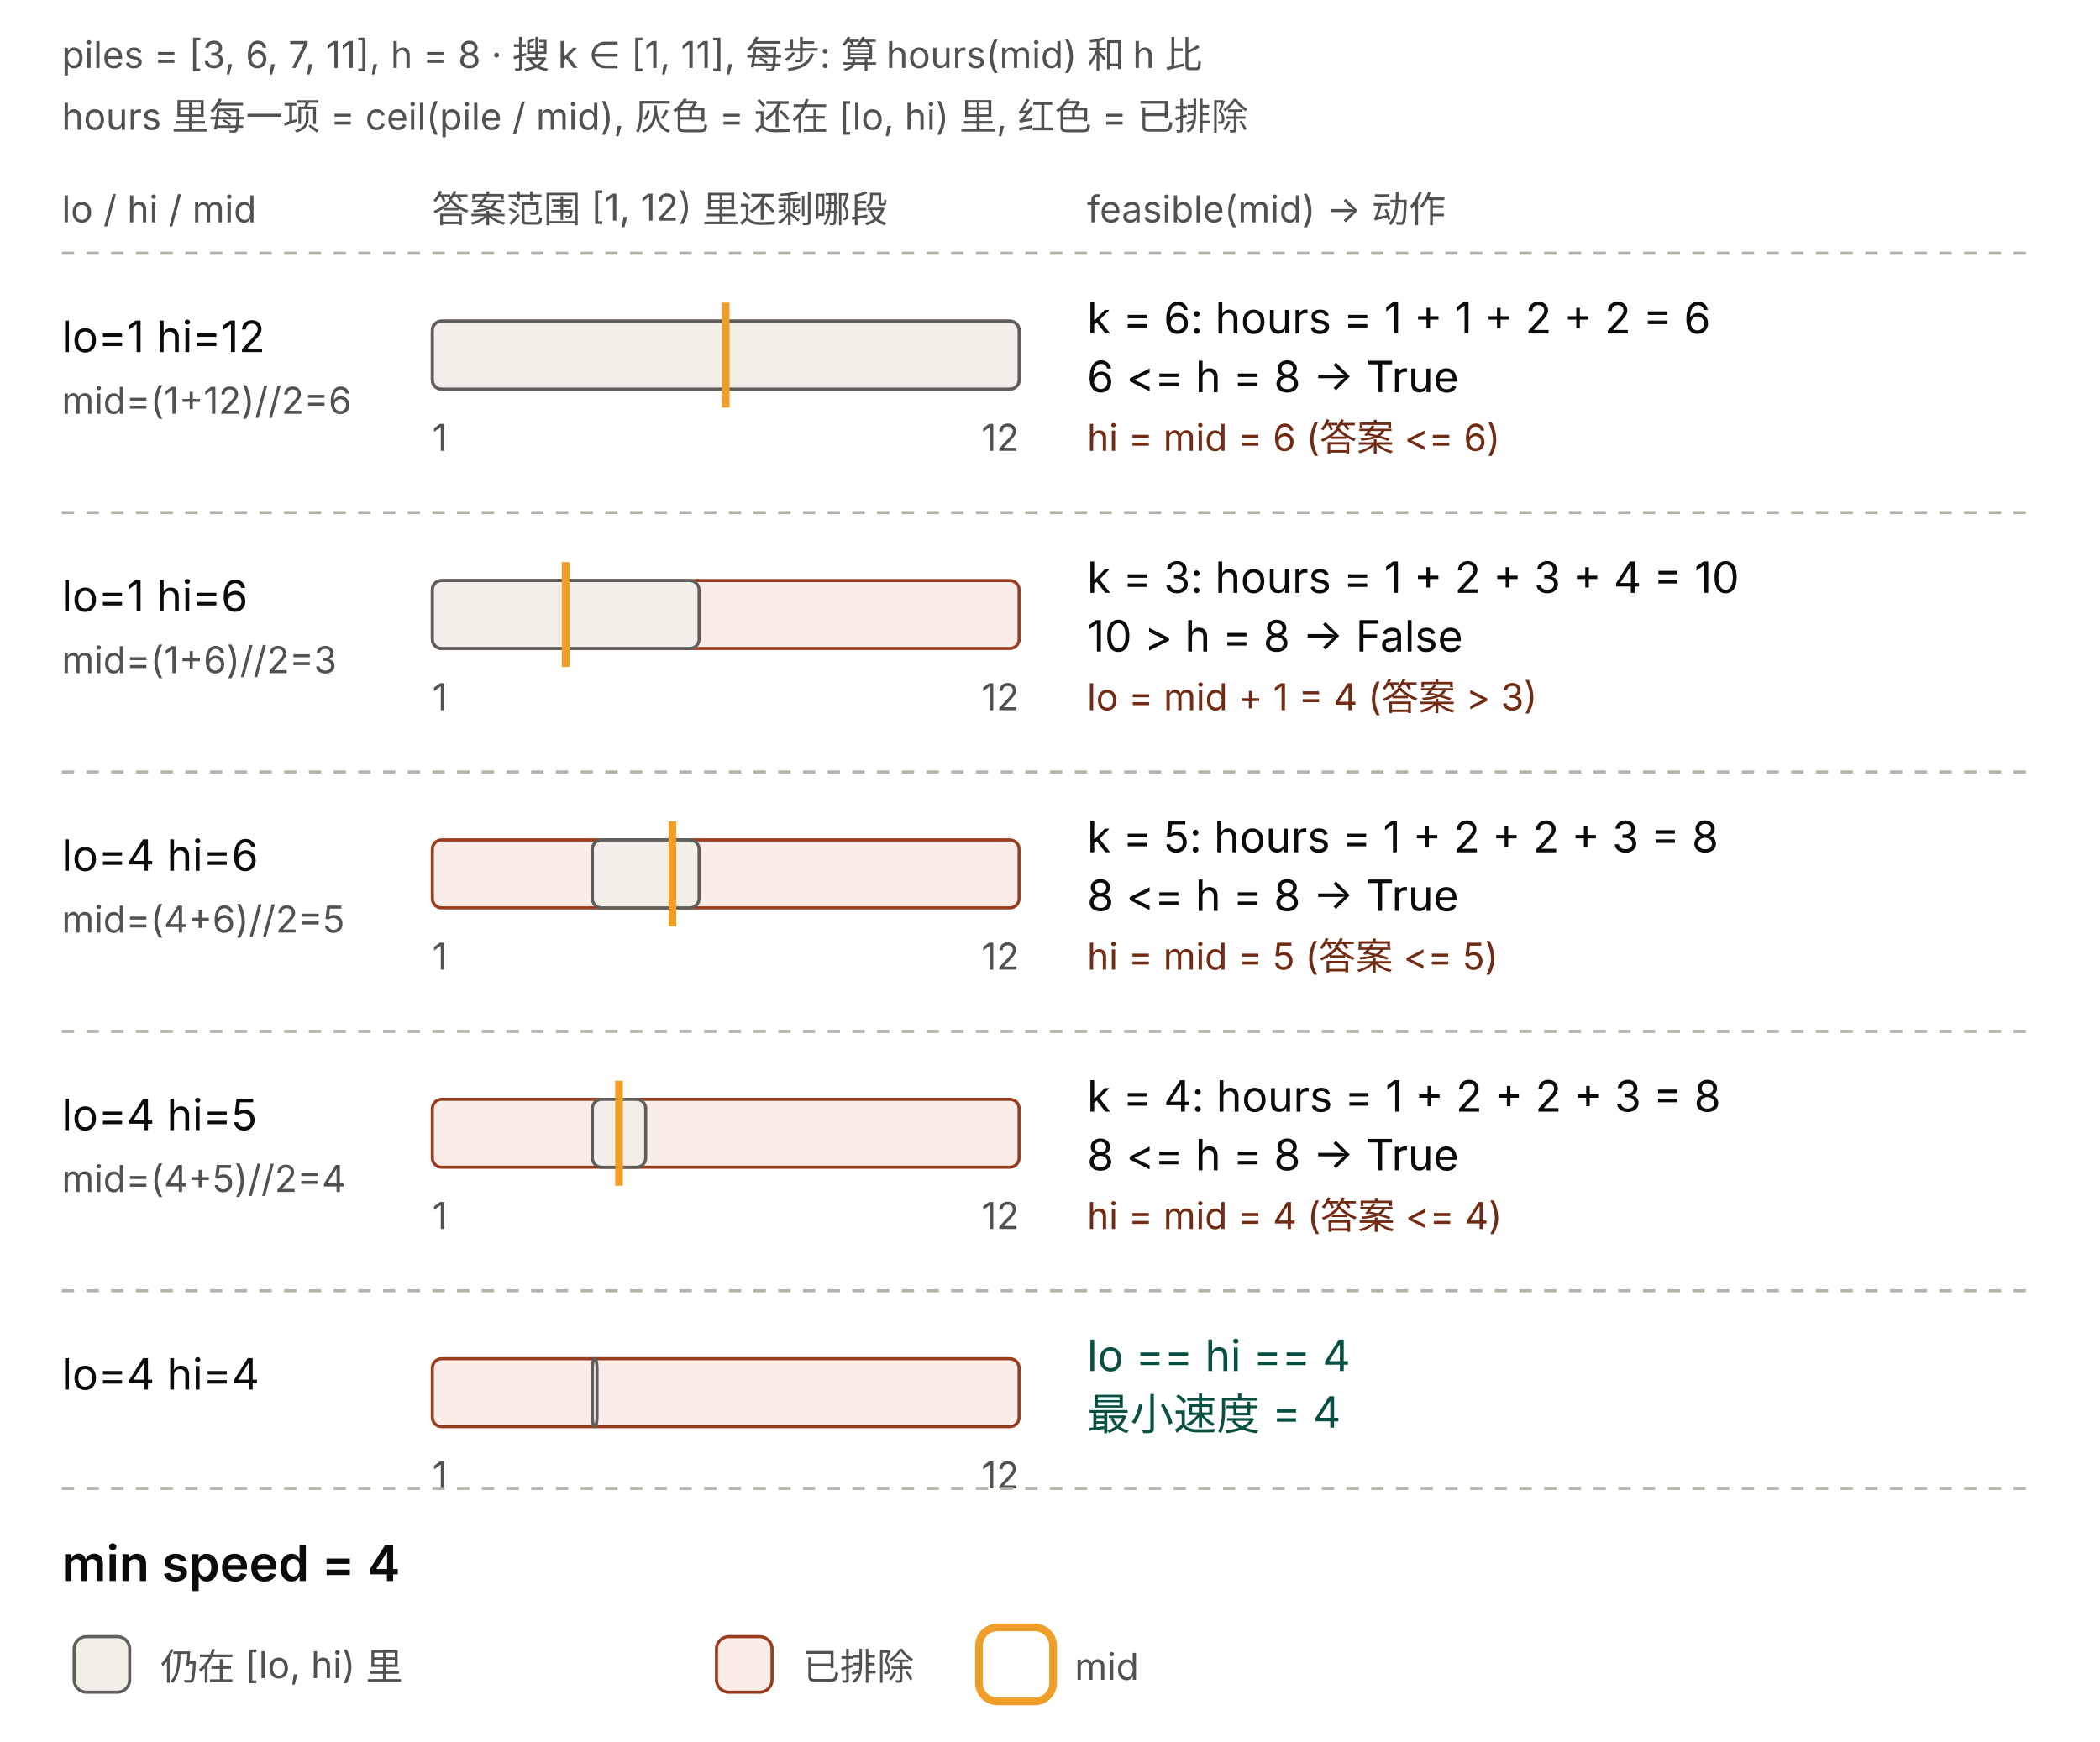
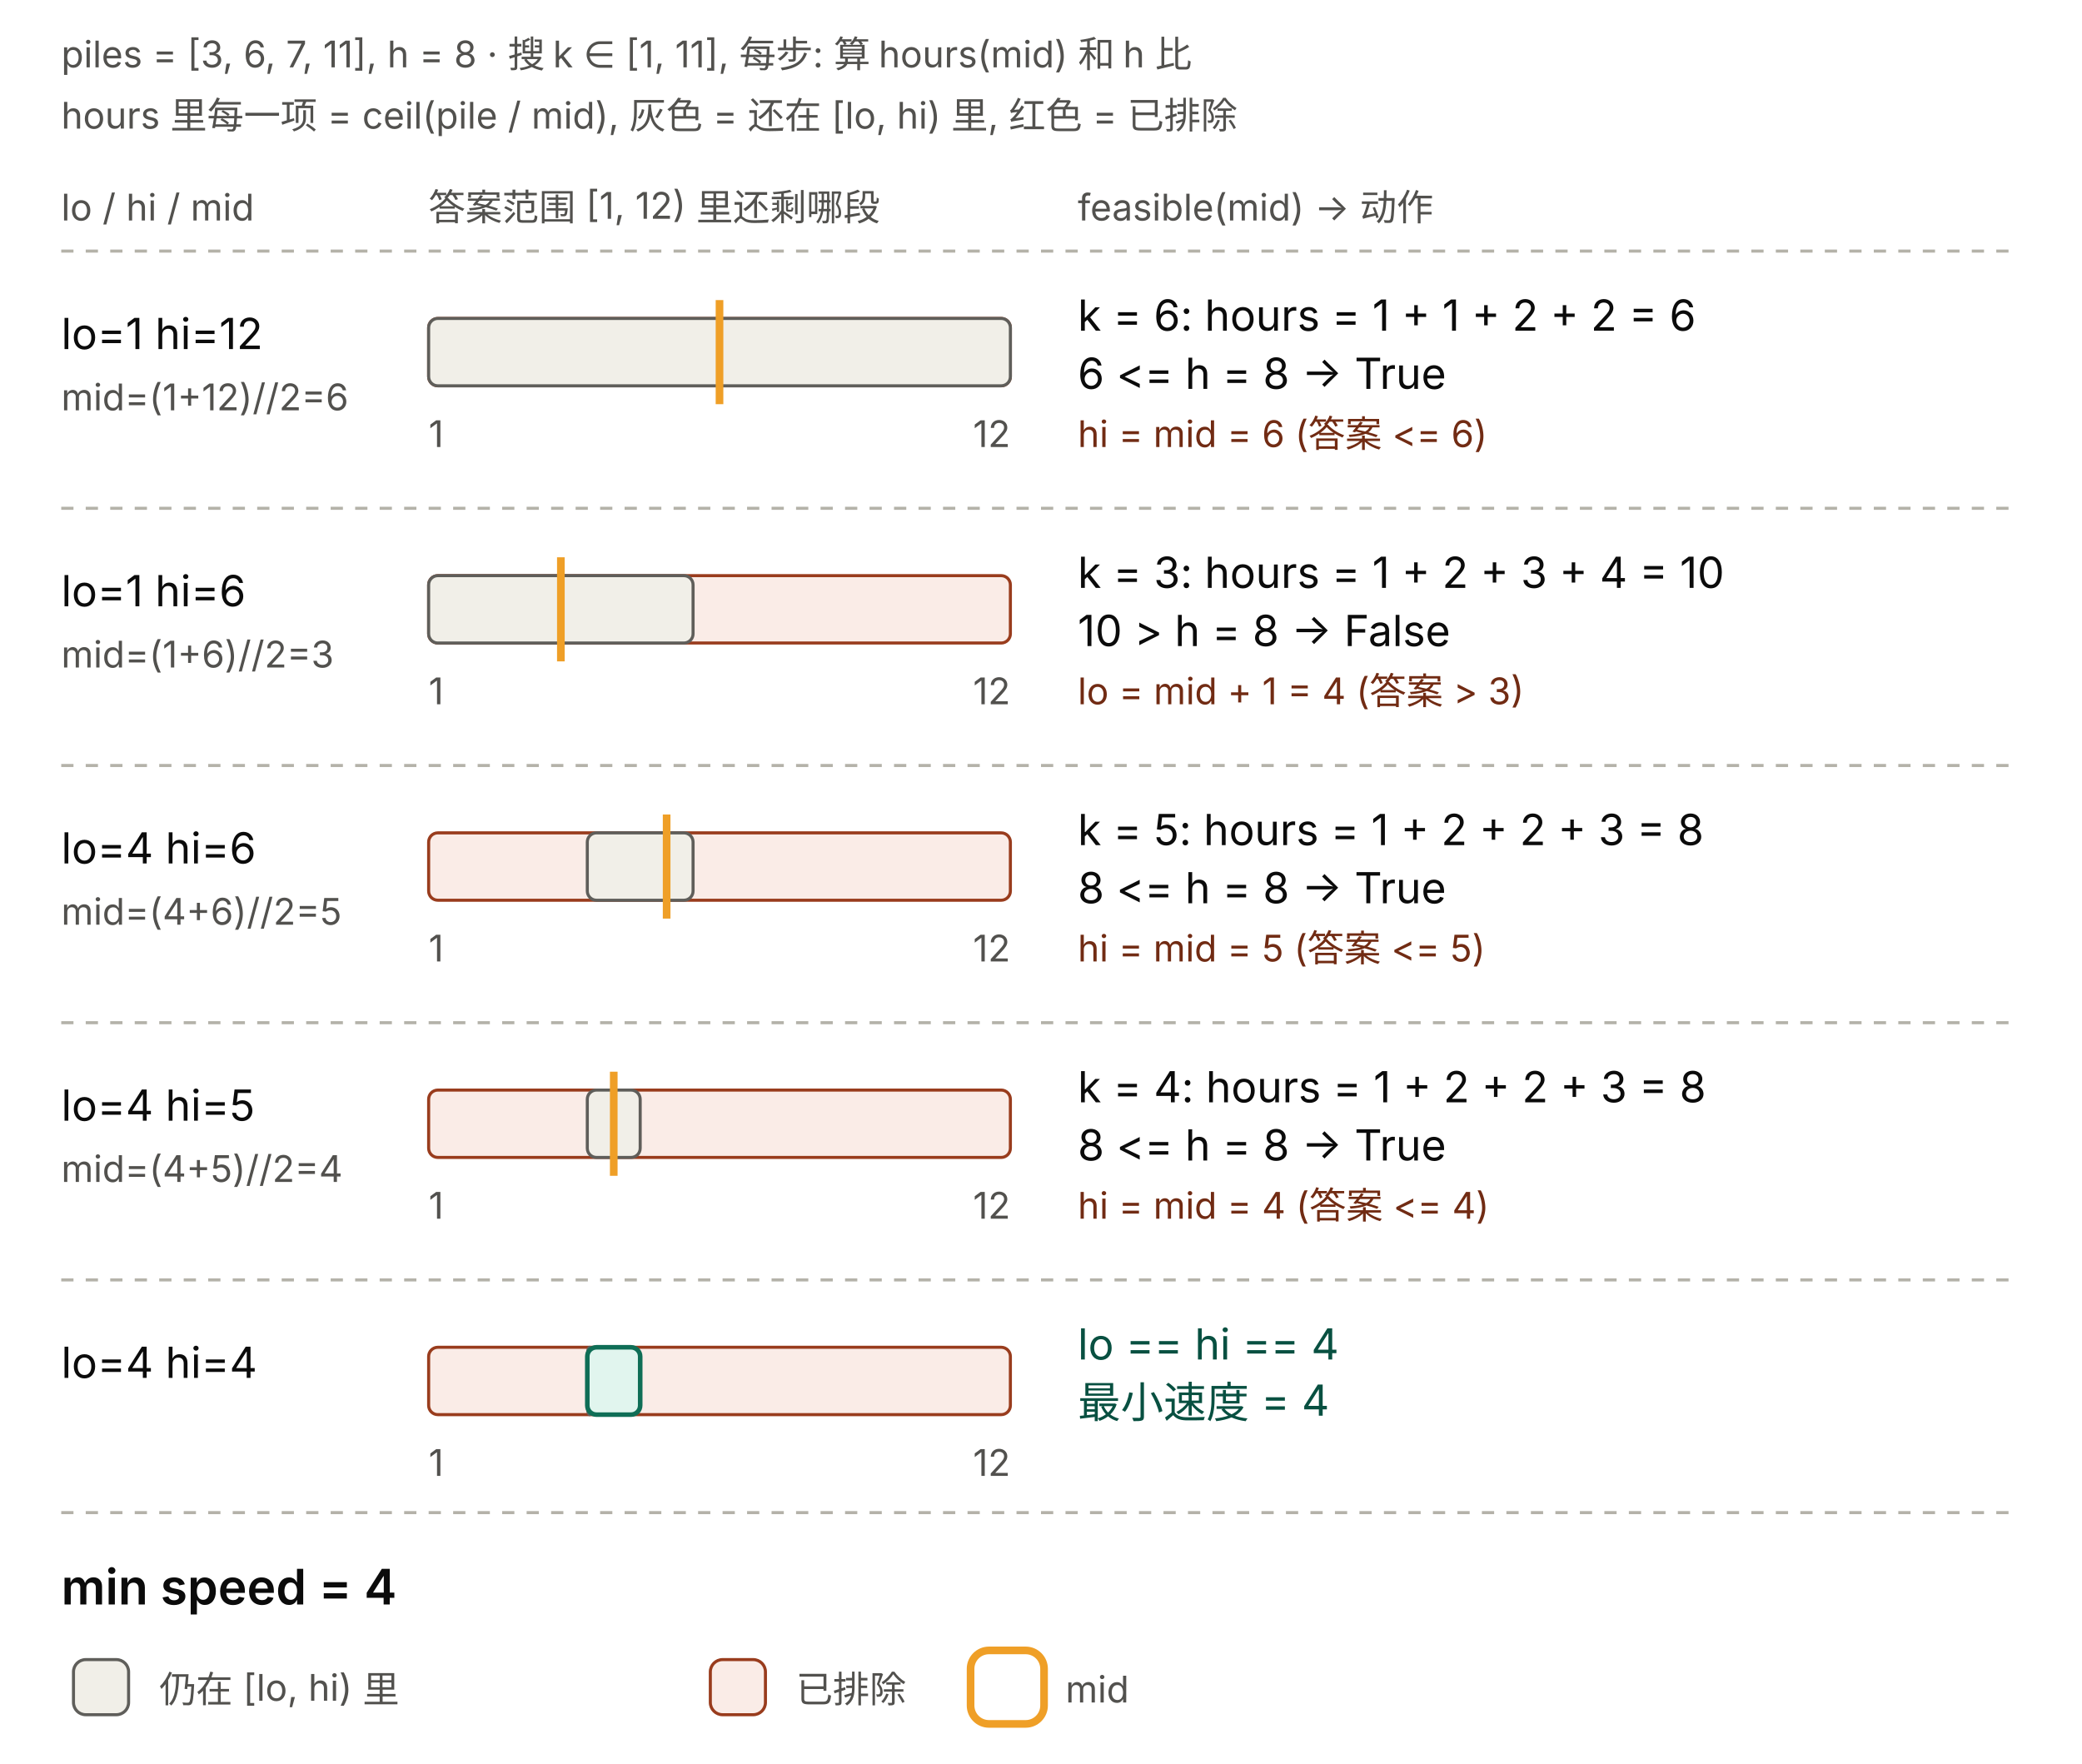
- <svg xmlns="http://www.w3.org/2000/svg" width="100%" viewBox="0 0 680 564" role="img" font-family="ui-sans-serif, system-ui, -apple-system, &quot;PingFang SC&quot;, sans-serif">
+ <svg xmlns="http://www.w3.org/2000/svg" width="100%" viewBox="0 0 680 576" role="img" font-family="ui-sans-serif, system-ui, -apple-system, &quot;PingFang SC&quot;, sans-serif">
  <defs>
    <marker id="ag" viewBox="0 0 10 10" refX="8" refY="5" markerWidth="6" markerHeight="6" orient="auto">
      <path d="M2 1L8 5L2 9" fill="none" stroke="#5F5E5A" stroke-width="1.5" stroke-linecap="round" stroke-linejoin="round" />
    </marker>
    <marker id="ar" viewBox="0 0 10 10" refX="8" refY="5" markerWidth="6" markerHeight="6" orient="auto">
      <path d="M2 1L8 5L2 9" fill="none" stroke="#D85A30" stroke-width="1.5" stroke-linecap="round" stroke-linejoin="round" />
    </marker>
    <marker id="agr" viewBox="0 0 10 10" refX="8" refY="5" markerWidth="6" markerHeight="6" orient="auto">
      <path d="M2 1L8 5L2 9" fill="none" stroke="#0F6E56" stroke-width="1.5" stroke-linecap="round" stroke-linejoin="round" />
    </marker>
  </defs>
  <text x="20" y="22" font-size="12" fill="#52514E" text-anchor="start">piles = [3, 6, 7, 11], h = 8 · 搜 k ∈ [1, 11], 每步: 算 hours(mid) 和 h 比</text>
  <text x="20" y="42" font-size="12" fill="#52514E" text-anchor="start">hours 里每一项 = ceil(pile / mid), 灰色 = 还在 [lo, hi) 里, 红色 = 已排除</text>
  <text x="20" y="72" font-size="12" fill="#52514E" text-anchor="start">lo / hi / mid</text>
  <text x="140" y="72" font-size="12" fill="#52514E" text-anchor="start">答案范围 [1, 12) 里还剩哪段</text>
  <text x="352" y="72" font-size="12" fill="#52514E" text-anchor="start">feasible(mid) → 动作</text>
  <line x1="20" y1="82" x2="660" y2="82" stroke="#B4B2A9" stroke-width="1" stroke-dasharray="4 4" />
  <rect x="140" y="104" width="190" height="22" rx="3" fill="#FAECE7" stroke="#993C1D" stroke-width="1" />
  <rect x="140.0" y="104" width="190.0" height="22" rx="3" fill="#F1EFE8" stroke="#5F5E5A" stroke-width="1" />
  <line x1="235.0" y1="98" x2="235.0" y2="132" stroke="#EF9F27" stroke-width="2.5" />
  <text x="140" y="146" font-size="12" fill="#52514E" text-anchor="start">1</text>
  <text x="330" y="146" font-size="12" fill="#52514E" text-anchor="end">12</text>
  <text x="20" y="114" font-size="14" fill="#0B0B0B" text-anchor="start">lo=1  hi=12</text>
  <text x="20" y="134" font-size="12" fill="#52514E" text-anchor="start">mid=(1+12)//2=6</text>
  <text x="352" y="108" font-size="14" fill="#0B0B0B" text-anchor="start">k = 6: hours = 1 + 1 + 2 + 2 = 6</text>
  <text x="352" y="127" font-size="14" fill="#0B0B0B" text-anchor="start">6 &lt;= h = 8 → True</text>
  <text x="352" y="146" font-size="12" fill="#712B13" text-anchor="start">hi = mid = 6 (答案 &lt;= 6)</text>
  <line x1="20" y1="166" x2="660" y2="166" stroke="#B4B2A9" stroke-width="1" stroke-dasharray="4 4" />
  <rect x="140" y="188" width="190" height="22" rx="3" fill="#FAECE7" stroke="#993C1D" stroke-width="1" />
  <rect x="140.0" y="188" width="86.364" height="22" rx="3" fill="#F1EFE8" stroke="#5F5E5A" stroke-width="1" />
  <line x1="183.182" y1="182" x2="183.182" y2="216" stroke="#EF9F27" stroke-width="2.5" />
  <text x="140" y="230" font-size="12" fill="#52514E" text-anchor="start">1</text>
  <text x="330" y="230" font-size="12" fill="#52514E" text-anchor="end">12</text>
  <text x="20" y="198" font-size="14" fill="#0B0B0B" text-anchor="start">lo=1  hi=6</text>
  <text x="20" y="218" font-size="12" fill="#52514E" text-anchor="start">mid=(1+6)//2=3</text>
  <text x="352" y="192" font-size="14" fill="#0B0B0B" text-anchor="start">k = 3: hours = 1 + 2 + 3 + 4 = 10</text>
  <text x="352" y="211" font-size="14" fill="#0B0B0B" text-anchor="start">10 &gt; h = 8 → False</text>
  <text x="352" y="230" font-size="12" fill="#712B13" text-anchor="start">lo = mid + 1 = 4 (答案 &gt; 3)</text>
  <line x1="20" y1="250" x2="660" y2="250" stroke="#B4B2A9" stroke-width="1" stroke-dasharray="4 4" />
  <rect x="140" y="272" width="190" height="22" rx="3" fill="#FAECE7" stroke="#993C1D" stroke-width="1" />
  <rect x="191.818" y="272" width="34.545" height="22" rx="3" fill="#F1EFE8" stroke="#5F5E5A" stroke-width="1" />
  <line x1="217.727" y1="266" x2="217.727" y2="300" stroke="#EF9F27" stroke-width="2.5" />
  <text x="140" y="314" font-size="12" fill="#52514E" text-anchor="start">1</text>
  <text x="330" y="314" font-size="12" fill="#52514E" text-anchor="end">12</text>
  <text x="20" y="282" font-size="14" fill="#0B0B0B" text-anchor="start">lo=4  hi=6</text>
  <text x="20" y="302" font-size="12" fill="#52514E" text-anchor="start">mid=(4+6)//2=5</text>
  <text x="352" y="276" font-size="14" fill="#0B0B0B" text-anchor="start">k = 5: hours = 1 + 2 + 2 + 3 = 8</text>
  <text x="352" y="295" font-size="14" fill="#0B0B0B" text-anchor="start">8 &lt;= h = 8 → True</text>
  <text x="352" y="314" font-size="12" fill="#712B13" text-anchor="start">hi = mid = 5 (答案 &lt;= 5)</text>
  <line x1="20" y1="334" x2="660" y2="334" stroke="#B4B2A9" stroke-width="1" stroke-dasharray="4 4" />
  <rect x="140" y="356" width="190" height="22" rx="3" fill="#FAECE7" stroke="#993C1D" stroke-width="1" />
  <rect x="191.818" y="356" width="17.273" height="22" rx="3" fill="#F1EFE8" stroke="#5F5E5A" stroke-width="1" />
  <line x1="200.455" y1="350" x2="200.455" y2="384" stroke="#EF9F27" stroke-width="2.5" />
  <text x="140" y="398" font-size="12" fill="#52514E" text-anchor="start">1</text>
  <text x="330" y="398" font-size="12" fill="#52514E" text-anchor="end">12</text>
  <text x="20" y="366" font-size="14" fill="#0B0B0B" text-anchor="start">lo=4  hi=5</text>
  <text x="20" y="386" font-size="12" fill="#52514E" text-anchor="start">mid=(4+5)//2=4</text>
  <text x="352" y="360" font-size="14" fill="#0B0B0B" text-anchor="start">k = 4: hours = 1 + 2 + 2 + 3 = 8</text>
  <text x="352" y="379" font-size="14" fill="#0B0B0B" text-anchor="start">8 &lt;= h = 8 → True</text>
  <text x="352" y="398" font-size="12" fill="#712B13" text-anchor="start">hi = mid = 4 (答案 &lt;= 4)</text>
  <line x1="20" y1="418" x2="660" y2="418" stroke="#B4B2A9" stroke-width="1" stroke-dasharray="4 4" />
  <rect x="140" y="440" width="190" height="22" rx="3" fill="#FAECE7" stroke="#993C1D" stroke-width="1" />
  <rect x="191.818" y="440" width="1.5" height="22" rx="3" fill="#F1EFE8" stroke="#5F5E5A" stroke-width="1" />
  <text x="140" y="482" font-size="12" fill="#52514E" text-anchor="start">1</text>
  <text x="330" y="482" font-size="12" fill="#52514E" text-anchor="end">12</text>
  <text x="20" y="450" font-size="14" fill="#0B0B0B" text-anchor="start">lo=4  hi=4</text>
  <text x="352" y="444" font-size="14" fill="#085041" text-anchor="start">lo == hi == 4</text>
  <text x="352" y="463" font-size="14" fill="#085041" text-anchor="start">最小速度 = 4</text>
-   <line x1="20" y1="482" x2="660" y2="482" stroke="#B4B2A9" stroke-width="1" stroke-dasharray="4 4" />
-   <text x="20" y="512" font-size="16" fill="#0B0B0B" text-anchor="start" font-weight="600">min speed = 4</text>
-   <rect x="24" y="530" width="18" height="18" rx="4" fill="#F1EFE8" stroke="#5F5E5A" stroke-width="1" />
-   <text x="52" y="544" font-size="12" fill="#52514E" text-anchor="start">仍在 [lo, hi) 里</text>
-   <rect x="232" y="530" width="18" height="18" rx="4" fill="#FAECE7" stroke="#993C1D" stroke-width="1" />
-   <text x="260" y="544" font-size="12" fill="#52514E" text-anchor="start">已排除</text>
-   <rect x="317" y="527" width="24" height="24" rx="6" fill="none" stroke="#EF9F27" stroke-width="2.5" />
-   <text x="348" y="544" font-size="12" fill="#52514E" text-anchor="start">mid</text>
+   <rect x="191.818" y="440" width="17.273" height="22" rx="3" fill="#E1F5EE" stroke="#0F6E56" stroke-width="1.5" />
+   <line x1="20" y1="494" x2="660" y2="494" stroke="#B4B2A9" stroke-width="1" stroke-dasharray="4 4" />
+   <text x="20" y="524" font-size="16" fill="#0B0B0B" text-anchor="start" font-weight="600">min speed = 4</text>
+   <rect x="24" y="542" width="18" height="18" rx="4" fill="#F1EFE8" stroke="#5F5E5A" stroke-width="1" />
+   <text x="52" y="556" font-size="12" fill="#52514E" text-anchor="start">仍在 [lo, hi) 里</text>
+   <rect x="232" y="542" width="18" height="18" rx="4" fill="#FAECE7" stroke="#993C1D" stroke-width="1" />
+   <text x="260" y="556" font-size="12" fill="#52514E" text-anchor="start">已排除</text>
+   <rect x="317" y="539" width="24" height="24" rx="6" fill="none" stroke="#EF9F27" stroke-width="2.5" />
+   <text x="348" y="556" font-size="12" fill="#52514E" text-anchor="start">mid</text>
</svg>
